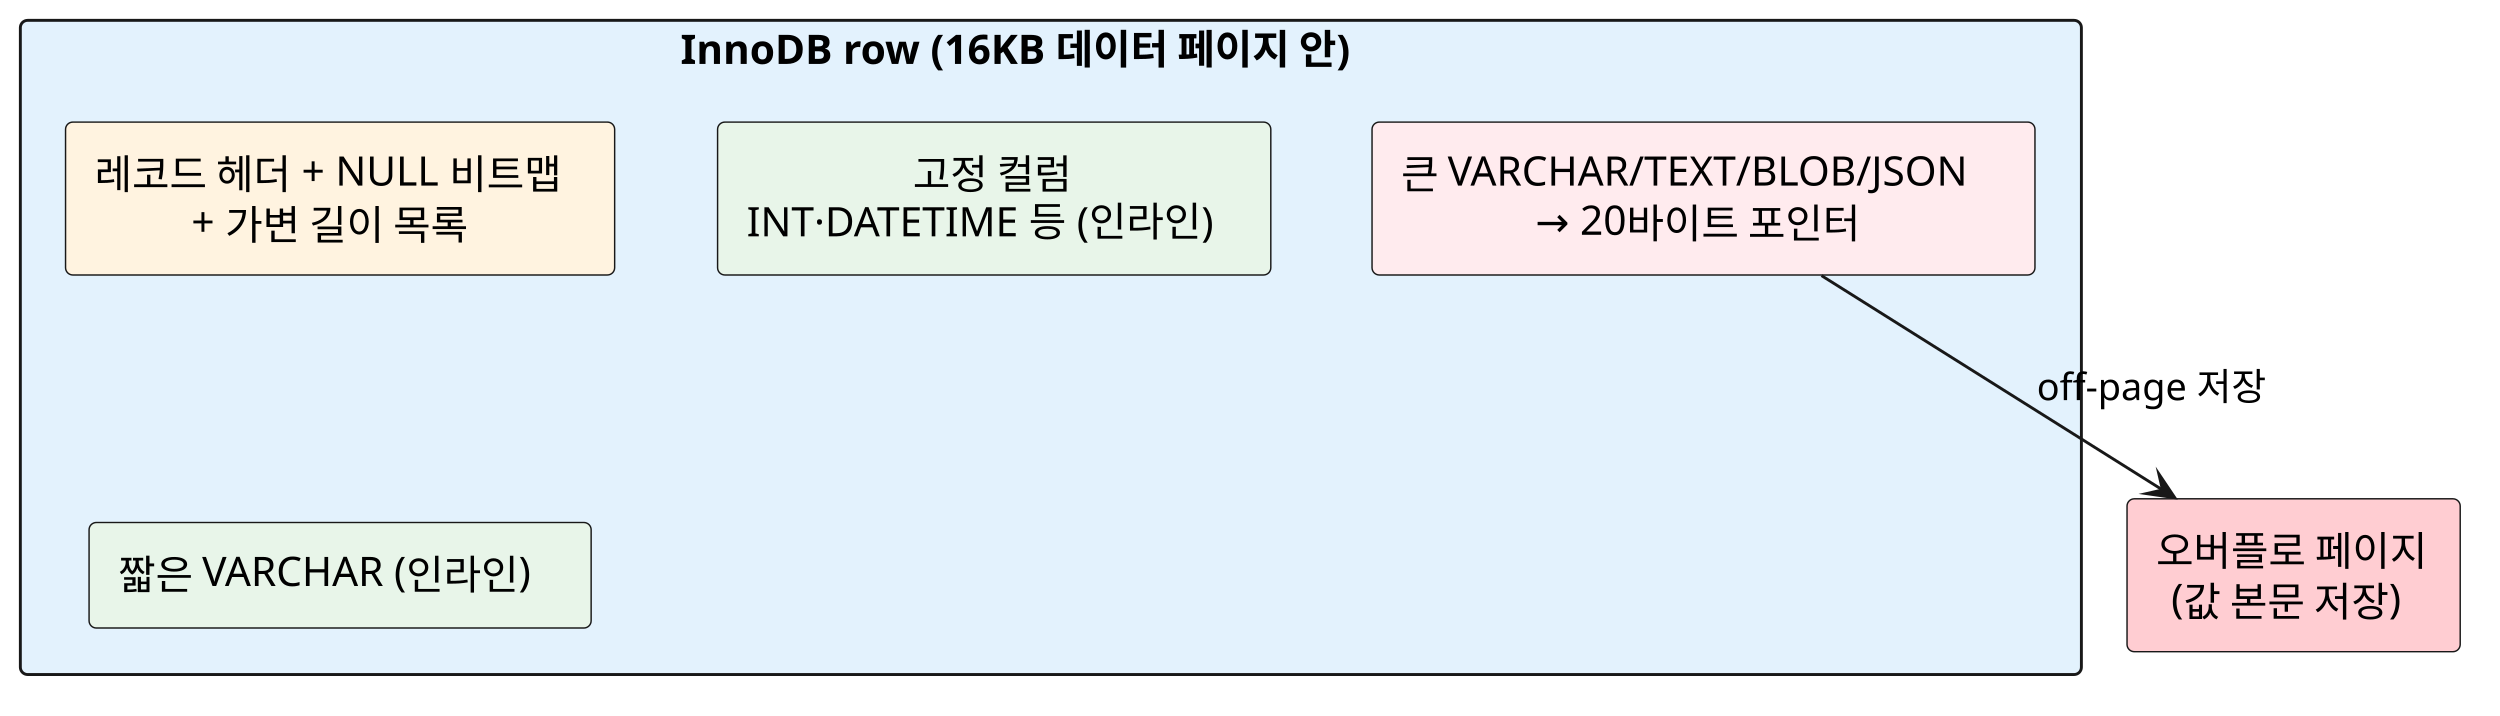
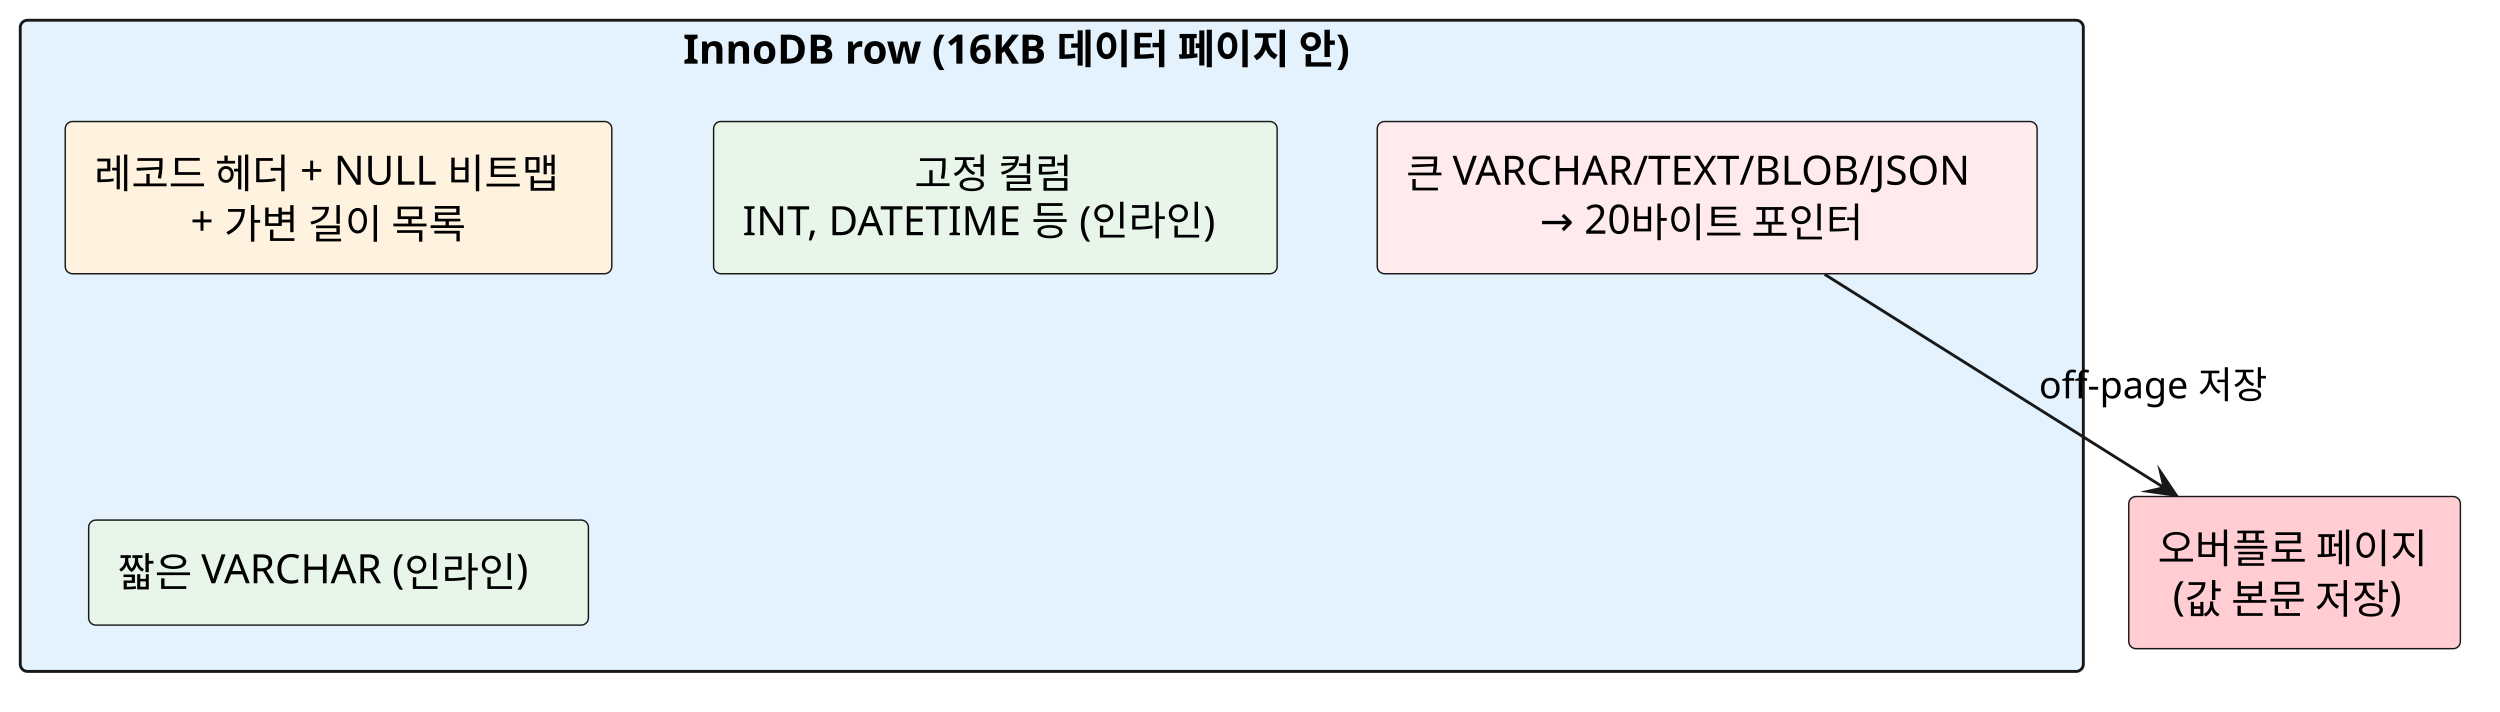
- <svg xmlns="http://www.w3.org/2000/svg" version="1.1" data-diagram-type="DESCRIPTION" style="width:860px;height:246px;background:#FFFFFF;" width="860px" height="246px" viewBox="0 0 860 246" zoomAndPan="magnify" preserveAspectRatio="none" contentStyleType="text/css">
+ <svg xmlns="http://www.w3.org/2000/svg" version="1.1" data-diagram-type="DESCRIPTION" style="width:864px;height:246px;background:#FFFFFF;" width="864px" height="246px" viewBox="0 0 864 246" zoomAndPan="magnify" preserveAspectRatio="none" contentStyleType="text/css">
  <defs />
  <g font-family="sans-serif" lengthAdjust="spacing">
    <g class="cluster" data-qualified-name="ROW" id="ent0001" data-source-line="4">
-       <rect x="7" y="7" width="709" height="225.04" fill="#E3F2FD" style="stroke:#181818;stroke-width:1;" rx="2.5" ry="2.5" />
-       <text x="234.081" y="21.995" fill="#000" font-size="14" textLength="254.837" font-weight="700">InnoDB row (16KB 데이터 페이지 안)</text>
+       <rect x="7" y="7" width="713" height="225.04" fill="#E3F2FD" style="stroke:#181818;stroke-width:1;" rx="2.5" ry="2.5" />
+       <text x="236.081" y="21.995" fill="#000" font-size="14" textLength="254.837" font-weight="700">InnoDB row (16KB 데이터 페이지 안)</text>
    </g>
    <g class="entity" data-qualified-name="ROW.H" id="ent0002" data-source-line="5">
      <rect x="22.55" y="42" width="188.89" height="52.594" fill="#FFF3E0" style="stroke:#181818;stroke-width:0.5;" rx="2.5" ry="2.5" />
      <text x="32.55" y="64.995" fill="#000" font-size="14" textLength="168.89">레코드 헤더 + NULL 비트맵</text>
      <text x="65.815" y="81.292" fill="#000" font-size="14" textLength="102.361">+ 가변 길이 목록</text>
    </g>
    <g class="entity" data-qualified-name="ROW.F" id="ent0003" data-source-line="6">
-       <rect x="246.85" y="42" width="190.308" height="52.594" fill="#E8F5E9" style="stroke:#181818;stroke-width:0.5;" rx="2.5" ry="2.5" />
-       <text x="314.019" y="64.995" fill="#000" font-size="14" textLength="55.97">고정 컬럼</text>
-       <text x="256.85" y="81.292" fill="#000" font-size="14" textLength="170.308">INT·DATETIME 등 (인라인)</text>
+       <rect x="246.62" y="42" width="194.758" height="52.594" fill="#E8F5E9" style="stroke:#181818;stroke-width:0.5;" rx="2.5" ry="2.5" />
+       <text x="316.014" y="64.995" fill="#000" font-size="14" textLength="55.97">고정 컬럼</text>
+       <text x="256.62" y="81.292" fill="#000" font-size="14" textLength="174.758">INT, DATETIME 등 (인라인)</text>
    </g>
    <g class="entity" data-qualified-name="ROW.V" id="ent0004" data-source-line="7">
      <rect x="30.64" y="179.74" width="172.713" height="36.297" fill="#E8F5E9" style="stroke:#181818;stroke-width:0.5;" rx="2.5" ry="2.5" />
      <text x="40.64" y="202.735" fill="#000" font-size="14" textLength="152.713">짧은 VARCHAR (인라인)</text>
    </g>
    <g class="entity" data-qualified-name="ROW.P" id="ent0005" data-source-line="8">
-       <rect x="471.98" y="42" width="228.046" height="52.594" fill="#FFEBEE" style="stroke:#181818;stroke-width:0.5;" rx="2.5" ry="2.5" />
-       <text x="481.98" y="64.995" fill="#000" font-size="14" textLength="208.046">큰 VARCHAR/TEXT/BLOB/JSON</text>
-       <text x="528.14" y="81.292" fill="#000" font-size="14" textLength="115.725">→ 20바이트 포인터</text>
+       <rect x="475.98" y="42" width="228.046" height="52.594" fill="#FFEBEE" style="stroke:#181818;stroke-width:0.5;" rx="2.5" ry="2.5" />
+       <text x="485.98" y="64.995" fill="#000" font-size="14" textLength="208.046">큰 VARCHAR/TEXT/BLOB/JSON</text>
+       <text x="532.14" y="81.292" fill="#000" font-size="14" textLength="115.725">→ 20바이트 포인터</text>
    </g>
    <g class="entity" data-qualified-name="OV" id="ent0006" data-source-line="10">
-       <rect x="731.7" y="171.59" width="114.61" height="52.594" fill="#FFCDD2" style="stroke:#181818;stroke-width:0.5;" rx="2.5" ry="2.5" />
-       <text x="741.7" y="194.585" fill="#000" font-size="14" textLength="94.61">오버플로 페이지</text>
-       <text x="746.893" y="210.882" fill="#000" font-size="14" textLength="84.224">(값 본문 저장)</text>
+       <rect x="735.7" y="171.59" width="114.61" height="52.594" fill="#FFCDD2" style="stroke:#181818;stroke-width:0.5;" rx="2.5" ry="2.5" />
+       <text x="745.7" y="194.585" fill="#000" font-size="14" textLength="94.61">오버플로 페이지</text>
+       <text x="750.893" y="210.882" fill="#000" font-size="14" textLength="84.224">(값 본문 저장)</text>
    </g>
    <g class="link" data-entity-1="ent0005" data-entity-2="ent0006" id="lnk7" data-source-line="12" data-link-type="dependency">
-       <path d="M626.59,94.81 C661.88,116.99 708.527,146.309 743.897,168.539" style="stroke:#181818;stroke-width:1;" fill="none" id="P-to-OV" />
-       <polygon points="748.13,171.2,742.639,163.024,743.897,168.539,738.382,169.798,748.13,171.2" fill="#181818" style="stroke:#181818;stroke-width:1;stroke-linejoin:miter;stroke-miterlimit:10;" />
-       <text x="700.65" y="137.657" fill="#000" font-size="13" textLength="82.318">off-page 저장</text>
+       <path d="M630.59,94.81 C665.88,116.99 712.527,146.309 747.897,168.539" style="stroke:#181818;stroke-width:1;" fill="none" id="P-to-OV" />
+       <polygon points="752.13,171.2,746.639,163.024,747.897,168.539,742.382,169.798,752.13,171.2" fill="#181818" style="stroke:#181818;stroke-width:1;stroke-linejoin:miter;stroke-miterlimit:10;" />
+       <text x="704.65" y="137.657" fill="#000" font-size="13" textLength="82.318">off-page 저장</text>
    </g>
  </g>
</svg>
